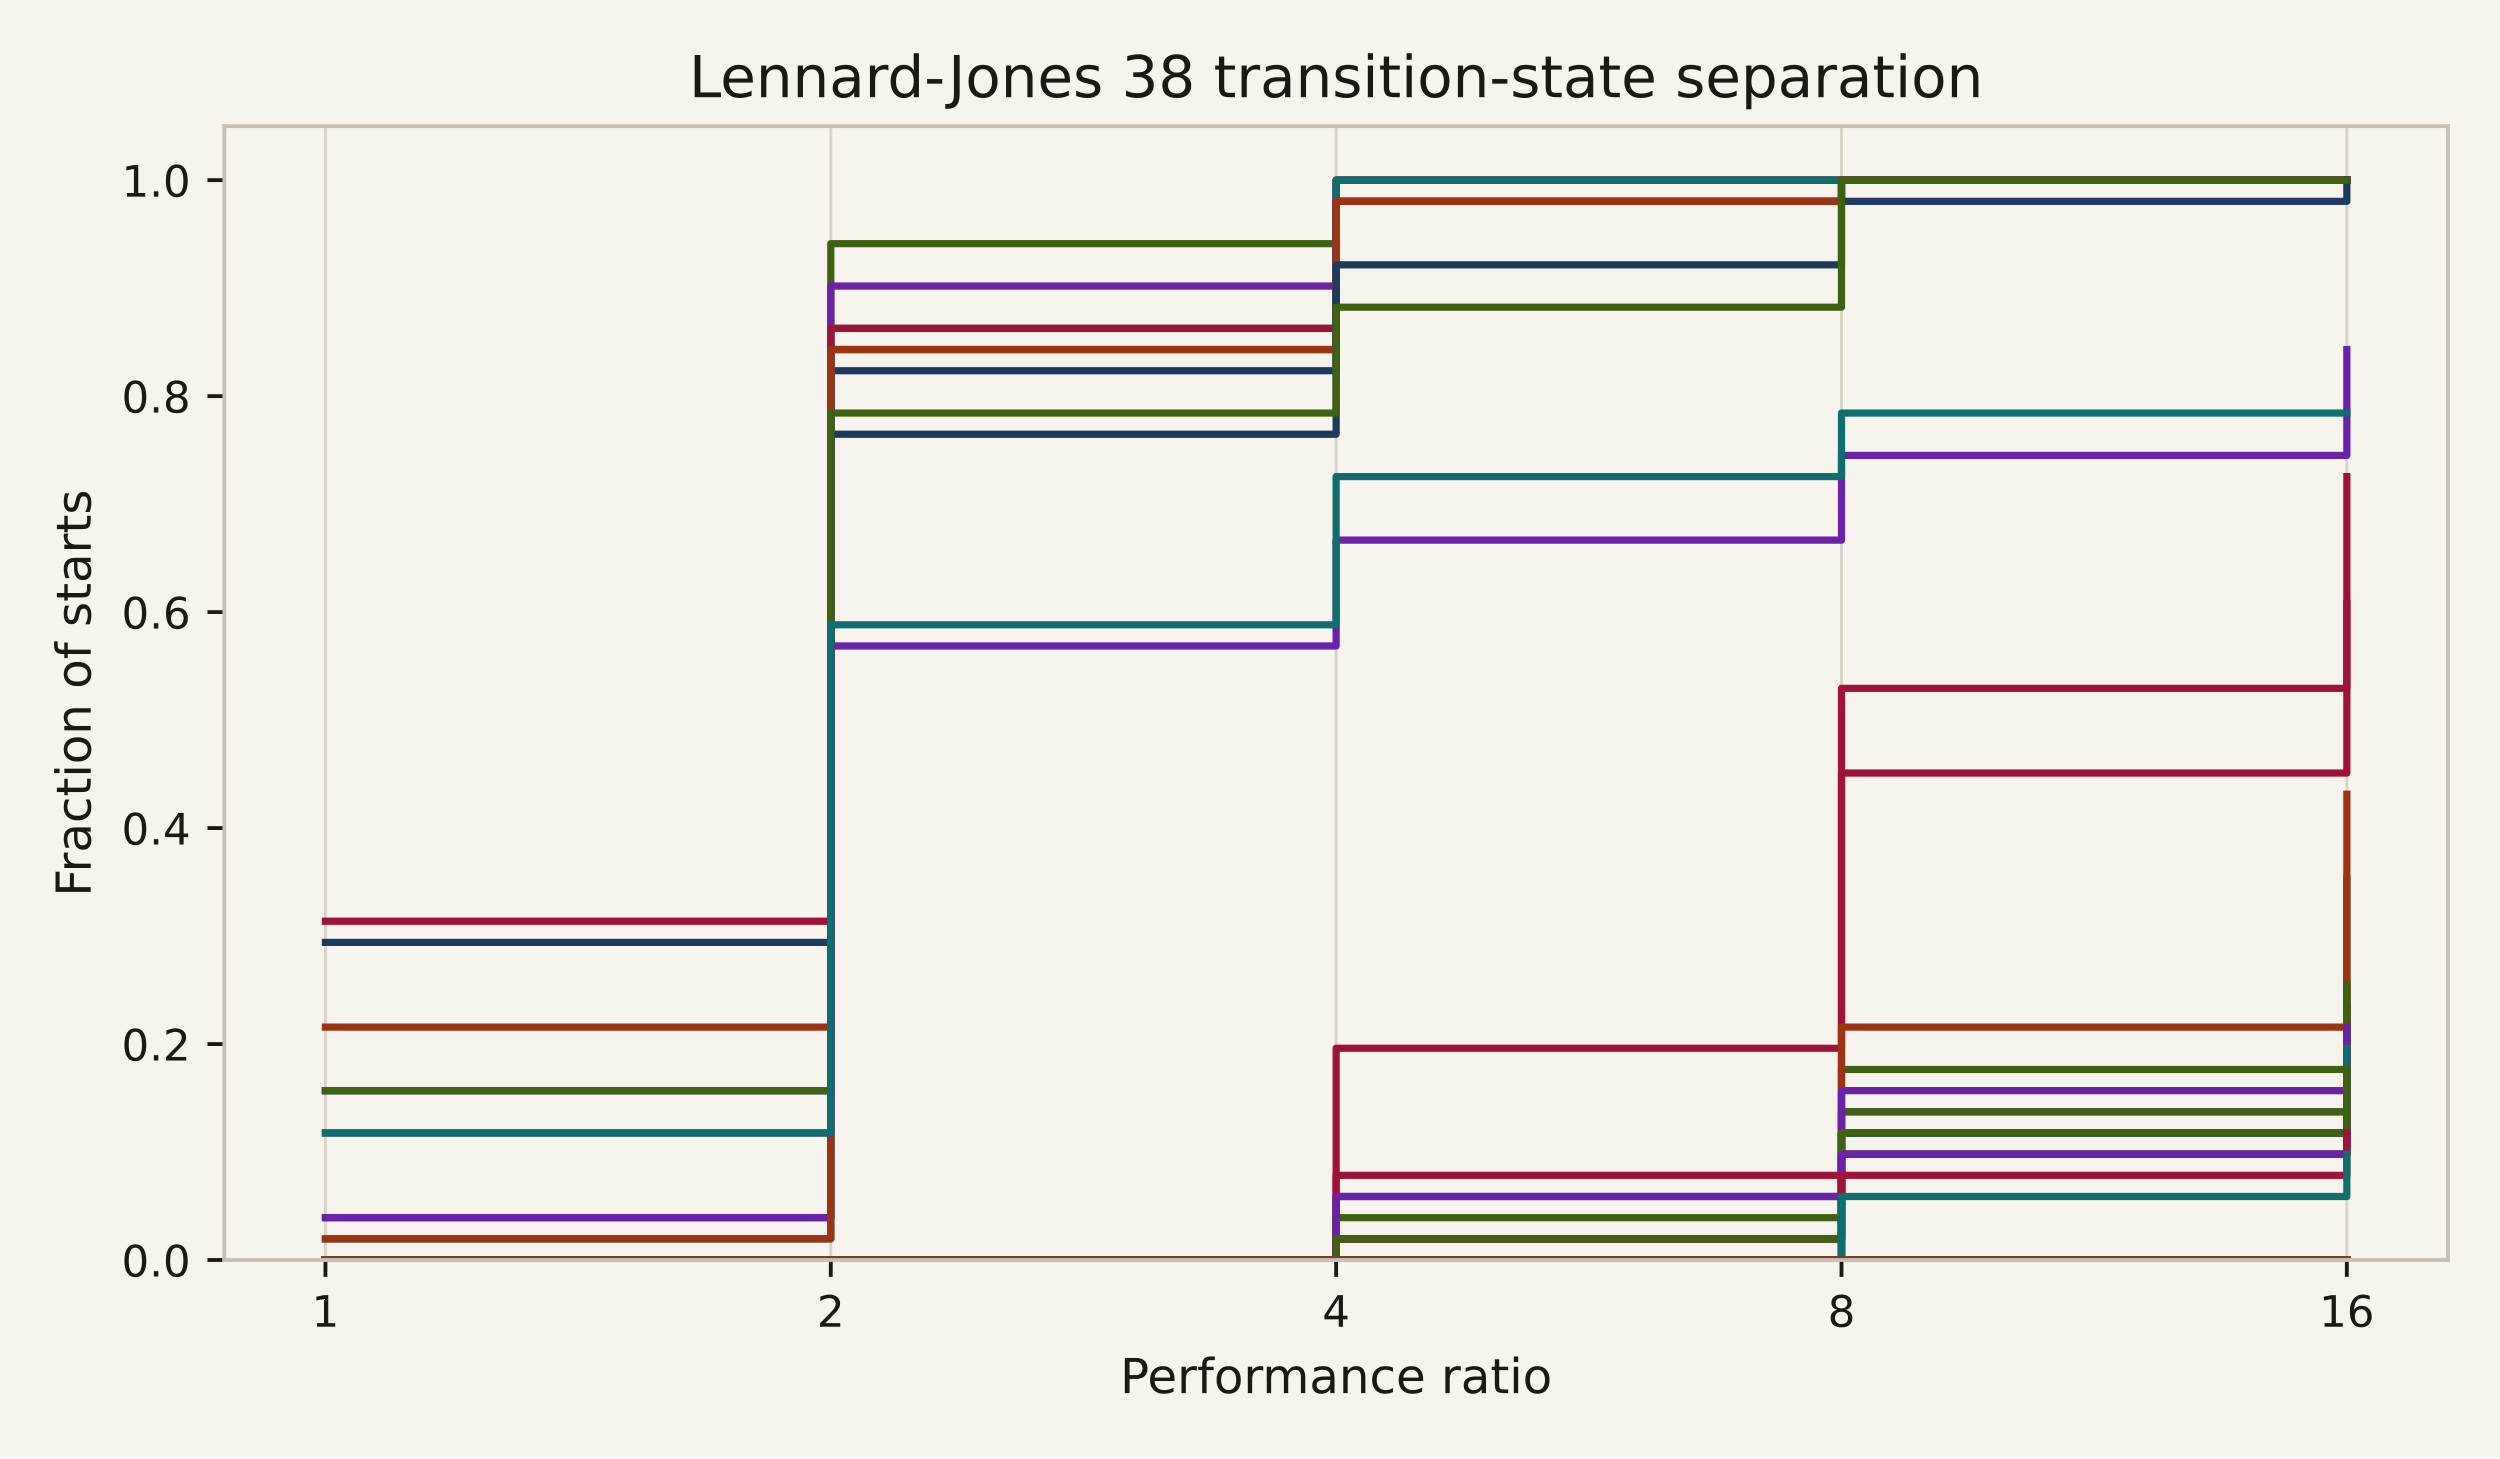
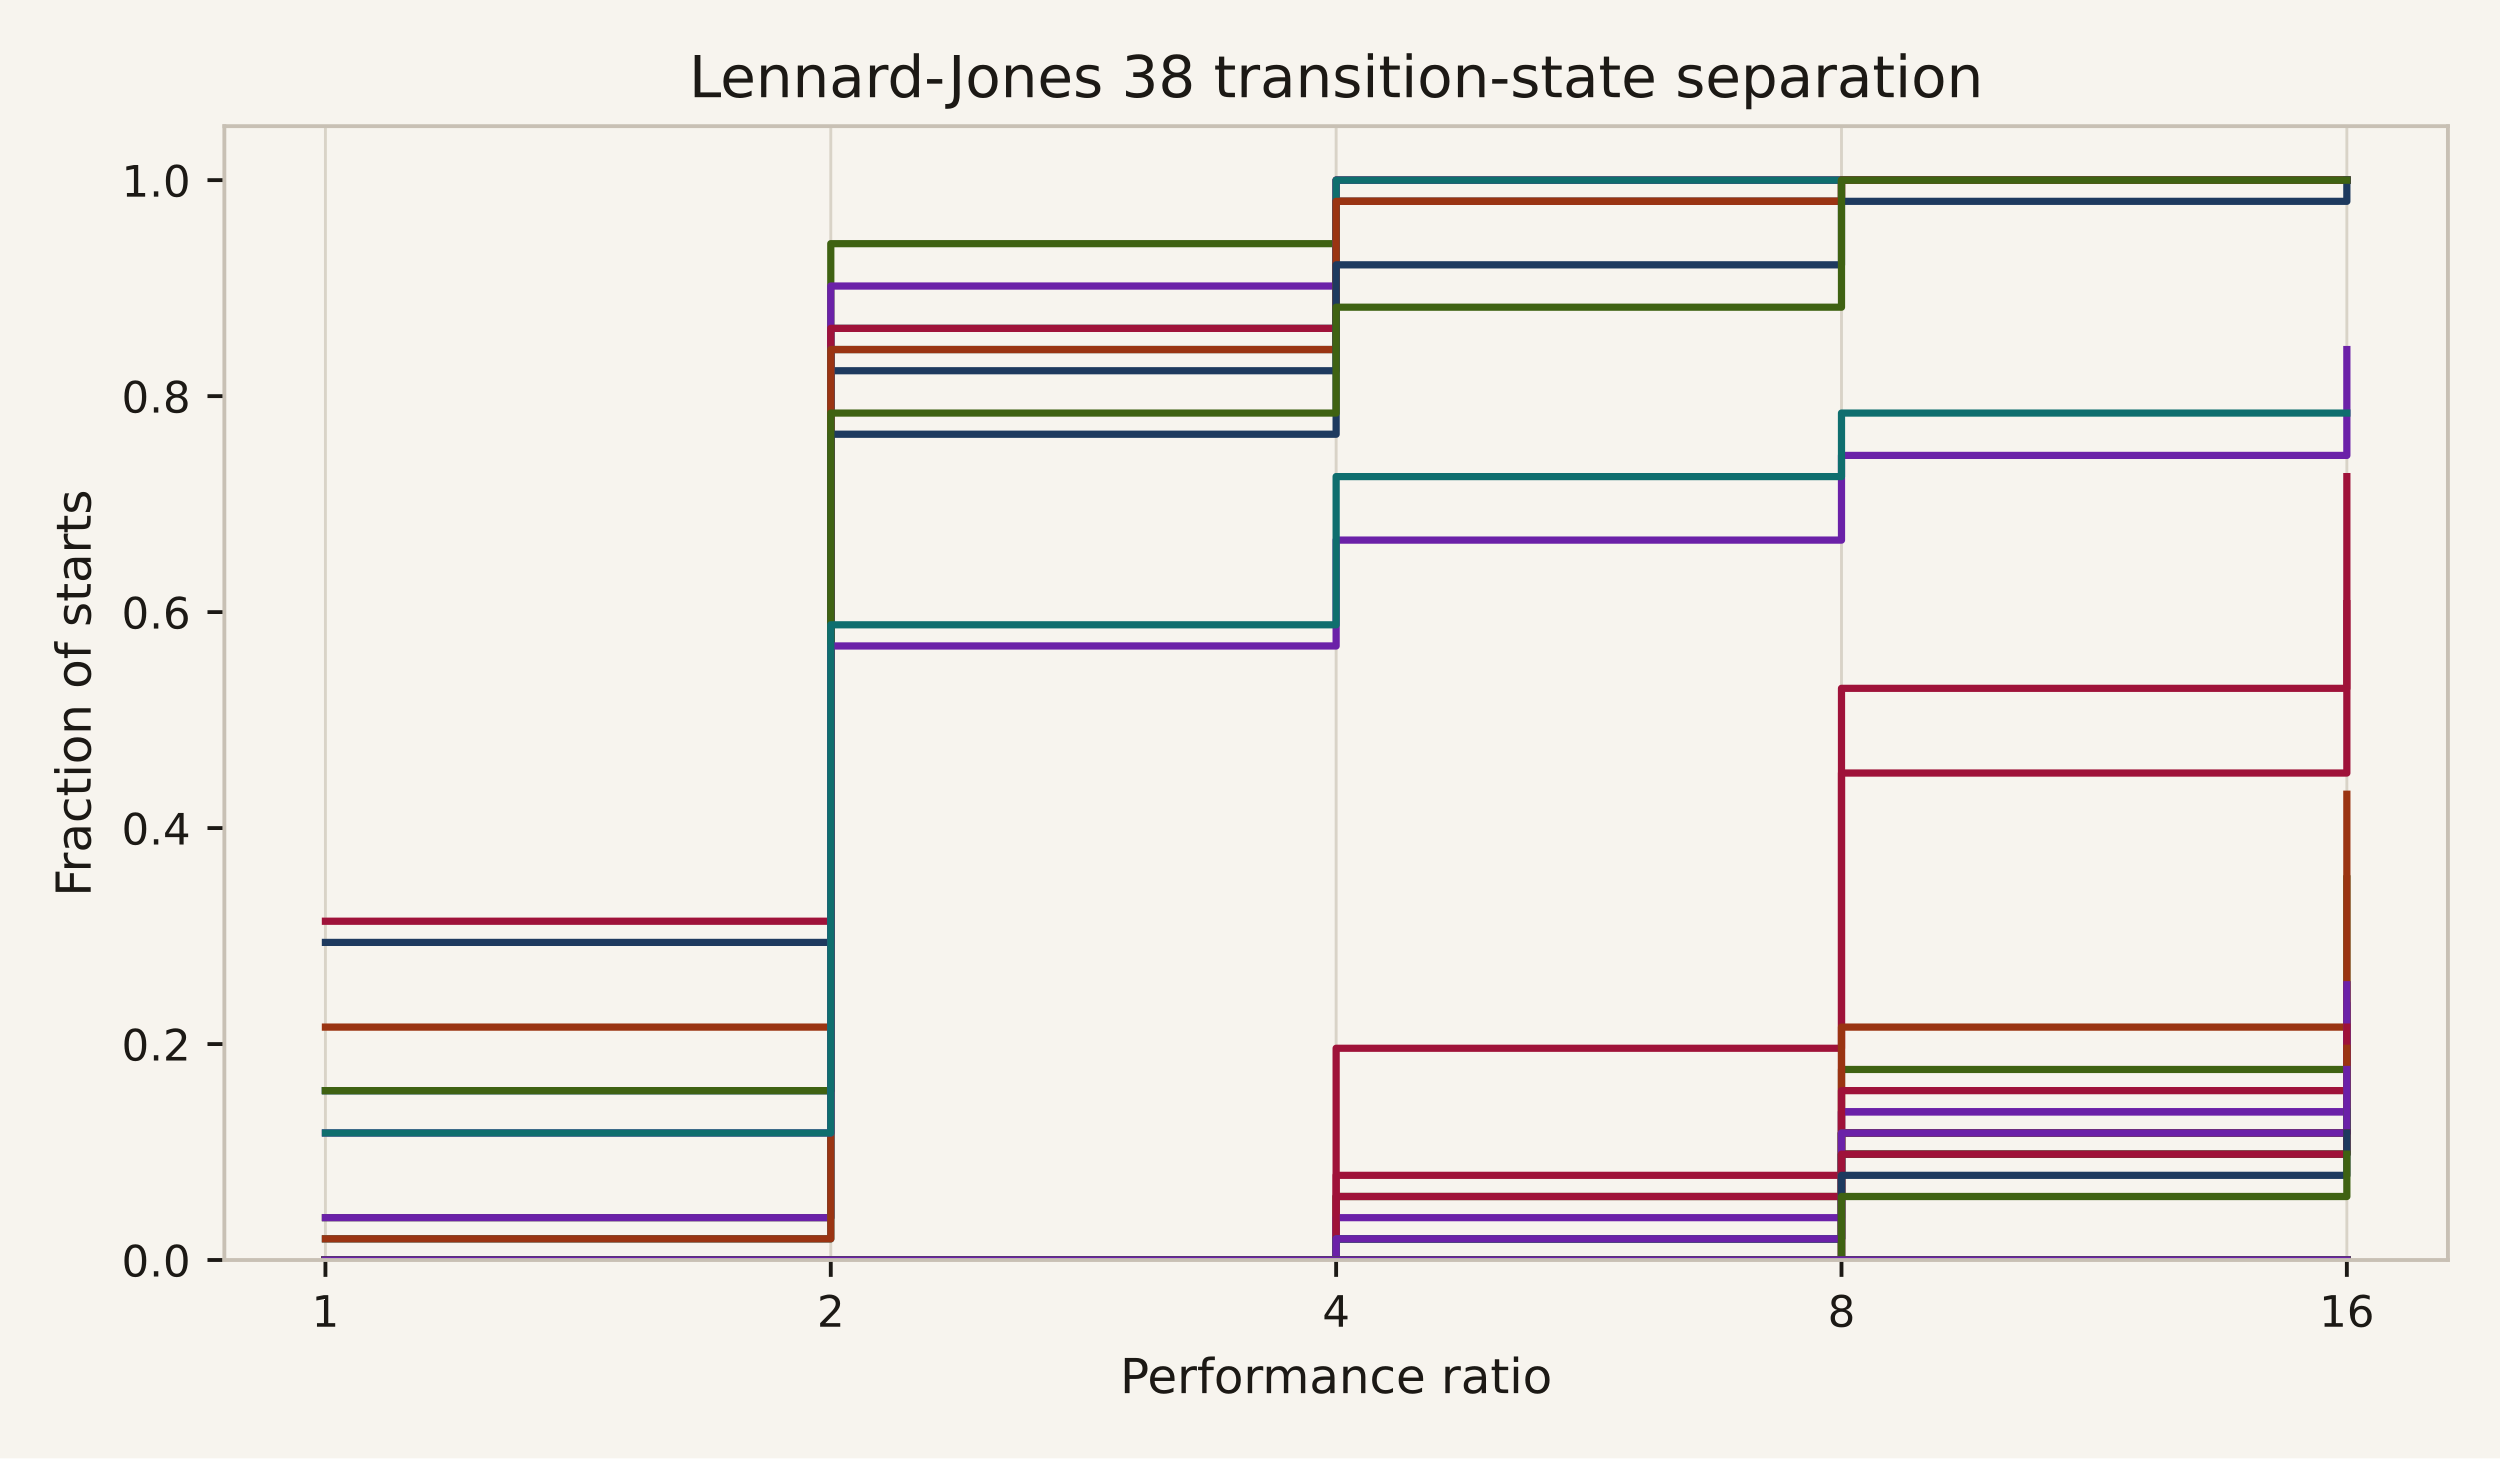
<svg xmlns="http://www.w3.org/2000/svg" xmlns:xlink="http://www.w3.org/1999/xlink" width="518.4pt" height="302.4pt" viewBox="0 0 518.4 302.4" version="1.1">
  <defs>
    <style type="text/css">*{stroke-linejoin: round; stroke-linecap: butt}</style>
  </defs>
  <g id="figure_1">
    <g id="patch_1">
      <path d="M 0 302.4  L 518.4 302.4  L 518.4 0  L 0 0  z " style="fill: #f7f4ee" />
    </g>
    <g id="axes_1">
      <g id="patch_2">
        <path d="M 46.522 261.278  L 507.6 261.278  L 507.6 26.16  L 46.522 26.16  z " style="fill: #f7f4ee" />
      </g>
      <g id="matplotlib.axis_1">
        <g id="xtick_1">
          <g id="line2d_1">
            <path d="M 67.48 261.278  L 67.48 26.16  " clip-path="url(#pdc0ee034fb)" style="fill: none; stroke: #d9d3c7; stroke-width: 0.6; stroke-linecap: square" />
          </g>
          <g id="line2d_2">
            <defs>
              <path id="m0617ce4a32" d="M 0 0  L 0 3.5  " style="stroke: #1c1915; stroke-width: 0.8" />
            </defs>
            <g>
              <use xlink:href="#m0617ce4a32" x="67.48" y="261.278" style="fill: #1c1915; stroke: #1c1915; stroke-width: 0.8" />
            </g>
          </g>
          <g id="text_1">
            <text style="font-size: 9px; font-family: 'DejaVu Sans', 'Bitstream Vera Sans', 'Computer Modern Sans Serif', 'Lucida Grande', 'Verdana', 'Geneva', 'Lucid', 'Arial', 'Helvetica', 'Avant Garde', sans-serif; text-anchor: middle; fill: #1c1915" x="67.48" y="275.116" transform="rotate(-0 67.48042 275.1155)">1</text>
          </g>
        </g>
        <g id="xtick_2">
          <g id="line2d_3">
            <path d="M 172.271 261.278  L 172.271 26.16  " clip-path="url(#pdc0ee034fb)" style="fill: none; stroke: #d9d3c7; stroke-width: 0.6; stroke-linecap: square" />
          </g>
          <g id="line2d_4">
            <g>
              <use xlink:href="#m0617ce4a32" x="172.271" y="261.278" style="fill: #1c1915; stroke: #1c1915; stroke-width: 0.8" />
            </g>
          </g>
          <g id="text_2">
            <text style="font-size: 9px; font-family: 'DejaVu Sans', 'Bitstream Vera Sans', 'Computer Modern Sans Serif', 'Lucida Grande', 'Verdana', 'Geneva', 'Lucid', 'Arial', 'Helvetica', 'Avant Garde', sans-serif; text-anchor: middle; fill: #1c1915" x="172.271" y="275.116" transform="rotate(-0 172.2708 275.1155)">2</text>
          </g>
        </g>
        <g id="xtick_3">
          <g id="line2d_5">
            <path d="M 277.061 261.278  L 277.061 26.16  " clip-path="url(#pdc0ee034fb)" style="fill: none; stroke: #d9d3c7; stroke-width: 0.6; stroke-linecap: square" />
          </g>
          <g id="line2d_6">
            <g>
              <use xlink:href="#m0617ce4a32" x="277.061" y="261.278" style="fill: #1c1915; stroke: #1c1915; stroke-width: 0.8" />
            </g>
          </g>
          <g id="text_3">
            <text style="font-size: 9px; font-family: 'DejaVu Sans', 'Bitstream Vera Sans', 'Computer Modern Sans Serif', 'Lucida Grande', 'Verdana', 'Geneva', 'Lucid', 'Arial', 'Helvetica', 'Avant Garde', sans-serif; text-anchor: middle; fill: #1c1915" x="277.061" y="275.116" transform="rotate(-0 277.0612 275.1155)">4</text>
          </g>
        </g>
        <g id="xtick_4">
          <g id="line2d_7">
            <path d="M 381.852 261.278  L 381.852 26.16  " clip-path="url(#pdc0ee034fb)" style="fill: none; stroke: #d9d3c7; stroke-width: 0.6; stroke-linecap: square" />
          </g>
          <g id="line2d_8">
            <g>
              <use xlink:href="#m0617ce4a32" x="381.852" y="261.278" style="fill: #1c1915; stroke: #1c1915; stroke-width: 0.8" />
            </g>
          </g>
          <g id="text_4">
            <text style="font-size: 9px; font-family: 'DejaVu Sans', 'Bitstream Vera Sans', 'Computer Modern Sans Serif', 'Lucida Grande', 'Verdana', 'Geneva', 'Lucid', 'Arial', 'Helvetica', 'Avant Garde', sans-serif; text-anchor: middle; fill: #1c1915" x="381.852" y="275.116" transform="rotate(-0 381.8515 275.1155)">8</text>
          </g>
        </g>
        <g id="xtick_5">
          <g id="line2d_9">
            <path d="M 486.642 261.278  L 486.642 26.16  " clip-path="url(#pdc0ee034fb)" style="fill: none; stroke: #d9d3c7; stroke-width: 0.6; stroke-linecap: square" />
          </g>
          <g id="line2d_10">
            <g>
              <use xlink:href="#m0617ce4a32" x="486.642" y="261.278" style="fill: #1c1915; stroke: #1c1915; stroke-width: 0.8" />
            </g>
          </g>
          <g id="text_5">
            <text style="font-size: 9px; font-family: 'DejaVu Sans', 'Bitstream Vera Sans', 'Computer Modern Sans Serif', 'Lucida Grande', 'Verdana', 'Geneva', 'Lucid', 'Arial', 'Helvetica', 'Avant Garde', sans-serif; text-anchor: middle; fill: #1c1915" x="486.642" y="275.116" transform="rotate(-0 486.6419 275.1155)">16</text>
          </g>
        </g>
        <g id="text_6">
          <text style="font-size: 10px; font-family: 'DejaVu Sans', 'Bitstream Vera Sans', 'Computer Modern Sans Serif', 'Lucida Grande', 'Verdana', 'Geneva', 'Lucid', 'Arial', 'Helvetica', 'Avant Garde', sans-serif; text-anchor: middle; fill: #1c1915" x="277.061" y="288.876" transform="rotate(-0 277.0612 288.8761)">Performance ratio</text>
        </g>
      </g>
      <g id="matplotlib.axis_2">
        <g id="ytick_1">
          <g id="line2d_11">
            <defs>
              <path id="m97dde00479" d="M 0 0  L -3.5 0  " style="stroke: #1c1915; stroke-width: 0.8" />
            </defs>
            <g>
              <use xlink:href="#m97dde00479" x="46.522" y="261.278" style="fill: #1c1915; stroke: #1c1915; stroke-width: 0.8" />
            </g>
          </g>
          <g id="text_7">
            <text style="font-size: 9px; font-family: 'DejaVu Sans', 'Bitstream Vera Sans', 'Computer Modern Sans Serif', 'Lucida Grande', 'Verdana', 'Geneva', 'Lucid', 'Arial', 'Helvetica', 'Avant Garde', sans-serif; text-anchor: end; fill: #1c1915" x="39.522" y="264.697" transform="rotate(-0 39.52234 264.6966)">0.0</text>
          </g>
        </g>
        <g id="ytick_2">
          <g id="line2d_12">
            <g>
              <use xlink:href="#m97dde00479" x="46.522" y="216.493" style="fill: #1c1915; stroke: #1c1915; stroke-width: 0.8" />
            </g>
          </g>
          <g id="text_8">
            <text style="font-size: 9px; font-family: 'DejaVu Sans', 'Bitstream Vera Sans', 'Computer Modern Sans Serif', 'Lucida Grande', 'Verdana', 'Geneva', 'Lucid', 'Arial', 'Helvetica', 'Avant Garde', sans-serif; text-anchor: end; fill: #1c1915" x="39.522" y="219.912" transform="rotate(-0 39.52234 219.9123)">0.2</text>
          </g>
        </g>
        <g id="ytick_3">
          <g id="line2d_13">
            <g>
              <use xlink:href="#m97dde00479" x="46.522" y="171.709" style="fill: #1c1915; stroke: #1c1915; stroke-width: 0.8" />
            </g>
          </g>
          <g id="text_9">
            <text style="font-size: 9px; font-family: 'DejaVu Sans', 'Bitstream Vera Sans', 'Computer Modern Sans Serif', 'Lucida Grande', 'Verdana', 'Geneva', 'Lucid', 'Arial', 'Helvetica', 'Avant Garde', sans-serif; text-anchor: end; fill: #1c1915" x="39.522" y="175.128" transform="rotate(-0 39.52234 175.128)">0.4</text>
          </g>
        </g>
        <g id="ytick_4">
          <g id="line2d_14">
            <g>
              <use xlink:href="#m97dde00479" x="46.522" y="126.925" style="fill: #1c1915; stroke: #1c1915; stroke-width: 0.8" />
            </g>
          </g>
          <g id="text_10">
            <text style="font-size: 9px; font-family: 'DejaVu Sans', 'Bitstream Vera Sans', 'Computer Modern Sans Serif', 'Lucida Grande', 'Verdana', 'Geneva', 'Lucid', 'Arial', 'Helvetica', 'Avant Garde', sans-serif; text-anchor: end; fill: #1c1915" x="39.522" y="130.344" transform="rotate(-0 39.52234 130.3437)">0.6</text>
          </g>
        </g>
        <g id="ytick_5">
          <g id="line2d_15">
            <g>
              <use xlink:href="#m97dde00479" x="46.522" y="82.14" style="fill: #1c1915; stroke: #1c1915; stroke-width: 0.8" />
            </g>
          </g>
          <g id="text_11">
            <text style="font-size: 9px; font-family: 'DejaVu Sans', 'Bitstream Vera Sans', 'Computer Modern Sans Serif', 'Lucida Grande', 'Verdana', 'Geneva', 'Lucid', 'Arial', 'Helvetica', 'Avant Garde', sans-serif; text-anchor: end; fill: #1c1915" x="39.522" y="85.559" transform="rotate(-0 39.52234 85.55934)">0.8</text>
          </g>
        </g>
        <g id="ytick_6">
          <g id="line2d_16">
            <g>
              <use xlink:href="#m97dde00479" x="46.522" y="37.356" style="fill: #1c1915; stroke: #1c1915; stroke-width: 0.8" />
            </g>
          </g>
          <g id="text_12">
            <text style="font-size: 9px; font-family: 'DejaVu Sans', 'Bitstream Vera Sans', 'Computer Modern Sans Serif', 'Lucida Grande', 'Verdana', 'Geneva', 'Lucid', 'Arial', 'Helvetica', 'Avant Garde', sans-serif; text-anchor: end; fill: #1c1915" x="39.522" y="40.775" transform="rotate(-0 39.52234 40.77502)">1.0</text>
          </g>
        </g>
        <g id="text_13">
          <text style="font-size: 10px; font-family: 'DejaVu Sans', 'Bitstream Vera Sans', 'Computer Modern Sans Serif', 'Lucida Grande', 'Verdana', 'Geneva', 'Lucid', 'Arial', 'Helvetica', 'Avant Garde', sans-serif; text-anchor: middle; fill: #1c1915" x="18.807" y="143.719" transform="rotate(-90 18.80719 143.7188)">Fraction of starts</text>
        </g>
      </g>
      <g id="line2d_17">
        <path d="M 67.48 226.153  L 172.271 226.153  L 172.271 68.09  L 277.061 68.09  L 277.061 37.356  L 381.852 37.356  L 381.852 37.356  L 486.642 37.356  L 486.642 37.356  " clip-path="url(#pdc0ee034fb)" style="fill: none; stroke: #0f6e6e; stroke-width: 1.5; stroke-linecap: square" />
      </g>
      <g id="line2d_18">
        <path d="M 67.48 212.981  L 172.271 212.981  L 172.271 72.481  L 277.061 72.481  L 277.061 37.356  L 381.852 37.356  L 381.852 37.356  L 486.642 37.356  L 486.642 37.356  " clip-path="url(#pdc0ee034fb)" style="fill: none; stroke: #9a3412; stroke-width: 1.5; stroke-linecap: square" />
      </g>
      <g id="line2d_19">
        <path d="M 67.48 195.418  L 172.271 195.418  L 172.271 76.872  L 277.061 76.872  L 277.061 41.747  L 381.852 41.747  L 381.852 37.356  L 486.642 37.356  L 486.642 37.356  " clip-path="url(#pdc0ee034fb)" style="fill: none; stroke: #1e3a5f; stroke-width: 1.5; stroke-linecap: square" />
      </g>
      <g id="line2d_20">
        <path d="M 67.48 252.496  L 172.271 252.496  L 172.271 50.528  L 277.061 50.528  L 277.061 41.747  L 381.852 41.747  L 381.852 37.356  L 486.642 37.356  L 486.642 37.356  " clip-path="url(#pdc0ee034fb)" style="fill: none; stroke: #3f6212; stroke-width: 1.5; stroke-linecap: square" />
      </g>
      <g id="line2d_21">
        <path d="M 67.48 252.496  L 172.271 252.496  L 172.271 59.309  L 277.061 59.309  L 277.061 37.356  L 381.852 37.356  L 381.852 37.356  L 486.642 37.356  L 486.642 37.356  " clip-path="url(#pdc0ee034fb)" style="fill: none; stroke: #6b21a8; stroke-width: 1.5; stroke-linecap: square" />
      </g>
      <g id="line2d_22">
        <path d="M 67.48 191.028  L 172.271 191.028  L 172.271 68.09  L 277.061 68.09  L 277.061 41.747  L 381.852 41.747  L 381.852 37.356  L 486.642 37.356  L 486.642 37.356  " clip-path="url(#pdc0ee034fb)" style="fill: none; stroke: #9f1239; stroke-width: 1.5; stroke-linecap: square" />
      </g>
      <g id="line2d_23">
        <path d="M 67.48 256.887  L 172.271 256.887  L 172.271 72.481  L 277.061 72.481  L 277.061 37.356  L 381.852 37.356  L 381.852 37.356  L 486.642 37.356  L 486.642 37.356  " clip-path="url(#pdc0ee034fb)" style="fill: none; stroke: #0f6e6e; stroke-width: 1.5; stroke-linecap: square" />
      </g>
      <g id="line2d_24">
        <path d="M 67.48 256.887  L 172.271 256.887  L 172.271 72.481  L 277.061 72.481  L 277.061 41.747  L 381.852 41.747  L 381.852 37.356  L 486.642 37.356  L 486.642 37.356  " clip-path="url(#pdc0ee034fb)" style="fill: none; stroke: #9a3412; stroke-width: 1.5; stroke-linecap: square" />
      </g>
      <g id="line2d_25">
        <path d="M 67.48 226.153  L 172.271 226.153  L 172.271 90.044  L 277.061 90.044  L 277.061 54.919  L 381.852 54.919  L 381.852 41.747  L 486.642 41.747  L 486.642 37.356  " clip-path="url(#pdc0ee034fb)" style="fill: none; stroke: #1e3a5f; stroke-width: 1.5; stroke-linecap: square" />
      </g>
      <g id="line2d_26">
        <path d="M 67.48 226.153  L 172.271 226.153  L 172.271 85.653  L 277.061 85.653  L 277.061 63.7  L 381.852 63.7  L 381.852 37.356  L 486.642 37.356  L 486.642 37.356  " clip-path="url(#pdc0ee034fb)" style="fill: none; stroke: #3f6212; stroke-width: 1.5; stroke-linecap: square" />
      </g>
      <g id="line2d_27">
        <path d="M 67.48 234.934  L 172.271 234.934  L 172.271 133.95  L 277.061 133.95  L 277.061 111.997  L 381.852 111.997  L 381.852 94.434  L 486.642 94.434  L 486.642 72.481  " clip-path="url(#pdc0ee034fb)" style="fill: none; stroke: #6b21a8; stroke-width: 1.5; stroke-linecap: square" />
      </g>
      <g id="line2d_28">
        <path d="M 67.48 261.278  L 172.271 261.278  L 172.271 261.278  L 277.061 261.278  L 277.061 217.371  L 381.852 217.371  L 381.852 142.731  L 486.642 142.731  L 486.642 98.825  " clip-path="url(#pdc0ee034fb)" style="fill: none; stroke: #9f1239; stroke-width: 1.5; stroke-linecap: square" />
      </g>
      <g id="line2d_29">
        <path d="M 67.48 261.278  L 172.271 261.278  L 172.271 261.278  L 277.061 261.278  L 277.061 261.278  L 381.852 261.278  L 381.852 261.278  L 486.642 261.278  L 486.642 261.278  " clip-path="url(#pdc0ee034fb)" style="fill: none; stroke: #0f6e6e; stroke-width: 1.5; stroke-linecap: square" />
      </g>
      <g id="line2d_30">
        <path d="M 67.48 261.278  L 172.271 261.278  L 172.271 261.278  L 277.061 261.278  L 277.061 256.887  L 381.852 256.887  L 381.852 234.934  L 486.642 234.934  L 486.642 204.2  " clip-path="url(#pdc0ee034fb)" style="fill: none; stroke: #9a3412; stroke-width: 1.5; stroke-linecap: square" />
      </g>
      <g id="line2d_31">
        <path d="M 67.48 261.278  L 172.271 261.278  L 172.271 261.278  L 277.061 261.278  L 277.061 256.887  L 381.852 256.887  L 381.852 234.934  L 486.642 234.934  L 486.642 208.59  " clip-path="url(#pdc0ee034fb)" style="fill: none; stroke: #1e3a5f; stroke-width: 1.5; stroke-linecap: square" />
      </g>
      <g id="line2d_32">
        <path d="M 67.48 261.278  L 172.271 261.278  L 172.271 261.278  L 277.061 261.278  L 277.061 248.106  L 381.852 248.106  L 381.852 221.762  L 486.642 221.762  L 486.642 182.247  " clip-path="url(#pdc0ee034fb)" style="fill: none; stroke: #3f6212; stroke-width: 1.5; stroke-linecap: square" />
      </g>
      <g id="line2d_33">
        <path d="M 67.48 261.278  L 172.271 261.278  L 172.271 261.278  L 277.061 261.278  L 277.061 256.887  L 381.852 256.887  L 381.852 230.543  L 486.642 230.543  L 486.642 208.59  " clip-path="url(#pdc0ee034fb)" style="fill: none; stroke: #6b21a8; stroke-width: 1.5; stroke-linecap: square" />
      </g>
      <g id="line2d_34">
        <path d="M 67.48 261.278  L 172.271 261.278  L 172.271 261.278  L 277.061 261.278  L 277.061 243.715  L 381.852 243.715  L 381.852 160.293  L 486.642 160.293  L 486.642 125.168  " clip-path="url(#pdc0ee034fb)" style="fill: none; stroke: #9f1239; stroke-width: 1.5; stroke-linecap: square" />
      </g>
      <g id="line2d_35">
        <path d="M 67.48 234.934  L 172.271 234.934  L 172.271 129.559  L 277.061 129.559  L 277.061 98.825  L 381.852 98.825  L 381.852 85.653  L 486.642 85.653  L 486.642 85.653  " clip-path="url(#pdc0ee034fb)" style="fill: none; stroke: #0f6e6e; stroke-width: 1.5; stroke-linecap: square" />
      </g>
      <g id="line2d_36">
        <path d="M 67.48 261.278  L 172.271 261.278  L 172.271 261.278  L 277.061 261.278  L 277.061 261.278  L 381.852 261.278  L 381.852 212.981  L 486.642 212.981  L 486.642 164.684  " clip-path="url(#pdc0ee034fb)" style="fill: none; stroke: #9a3412; stroke-width: 1.5; stroke-linecap: square" />
      </g>
      <g id="line2d_37">
        <path d="M 67.48 261.278  L 172.271 261.278  L 172.271 261.278  L 277.061 261.278  L 277.061 261.278  L 381.852 261.278  L 381.852 261.278  L 486.642 261.278  L 486.642 261.278  " clip-path="url(#pdc0ee034fb)" style="fill: none; stroke: #1e3a5f; stroke-width: 1.5; stroke-linecap: square" />
      </g>
      <g id="line2d_38">
-         <path d="M 67.48 261.278  L 172.271 261.278  L 172.271 261.278  L 277.061 261.278  L 277.061 252.496  L 381.852 252.496  L 381.852 230.543  L 486.642 230.543  L 486.642 204.2  " clip-path="url(#pdc0ee034fb)" style="fill: none; stroke: #3f6212; stroke-width: 1.5; stroke-linecap: square" />
+         <path d="M 67.48 261.278  L 172.271 261.278  L 172.271 261.278  L 277.061 261.278  L 277.061 256.887  L 381.852 256.887  L 381.852 234.934  L 486.642 234.934  L 486.642 217.371  " clip-path="url(#pdc0ee034fb)" style="fill: none; stroke: #3f6212; stroke-width: 1.5; stroke-linecap: square" />
      </g>
      <g id="line2d_39">
-         <path d="M 67.48 261.278  L 172.271 261.278  L 172.271 261.278  L 277.061 261.278  L 277.061 248.106  L 381.852 248.106  L 381.852 226.153  L 486.642 226.153  L 486.642 212.981  " clip-path="url(#pdc0ee034fb)" style="fill: none; stroke: #6b21a8; stroke-width: 1.5; stroke-linecap: square" />
+         <path d="M 67.48 261.278  L 172.271 261.278  L 172.271 261.278  L 277.061 261.278  L 277.061 252.496  L 381.852 252.496  L 381.852 230.543  L 486.642 230.543  L 486.642 204.2  " clip-path="url(#pdc0ee034fb)" style="fill: none; stroke: #6b21a8; stroke-width: 1.5; stroke-linecap: square" />
      </g>
      <g id="line2d_40">
-         <path d="M 67.48 261.278  L 172.271 261.278  L 172.271 261.278  L 277.061 261.278  L 277.061 256.887  L 381.852 256.887  L 381.852 234.934  L 486.642 234.934  L 486.642 221.762  " clip-path="url(#pdc0ee034fb)" style="fill: none; stroke: #9f1239; stroke-width: 1.5; stroke-linecap: square" />
+         <path d="M 67.48 261.278  L 172.271 261.278  L 172.271 261.278  L 277.061 261.278  L 277.061 248.106  L 381.852 248.106  L 381.852 226.153  L 486.642 226.153  L 486.642 212.981  " clip-path="url(#pdc0ee034fb)" style="fill: none; stroke: #9f1239; stroke-width: 1.5; stroke-linecap: square" />
      </g>
      <g id="line2d_41">
-         <path d="M 67.48 261.278  L 172.271 261.278  L 172.271 261.278  L 277.061 261.278  L 277.061 261.278  L 381.852 261.278  L 381.852 234.934  L 486.642 234.934  L 486.642 217.371  " clip-path="url(#pdc0ee034fb)" style="fill: none; stroke: #0f6e6e; stroke-width: 1.5; stroke-linecap: square" />
+         <path d="M 67.48 261.278  L 172.271 261.278  L 172.271 261.278  L 277.061 261.278  L 277.061 256.887  L 381.852 256.887  L 381.852 234.934  L 486.642 234.934  L 486.642 221.762  " clip-path="url(#pdc0ee034fb)" style="fill: none; stroke: #0f6e6e; stroke-width: 1.5; stroke-linecap: square" />
      </g>
      <g id="line2d_42">
-         <path d="M 67.48 261.278  L 172.271 261.278  L 172.271 261.278  L 277.061 261.278  L 277.061 261.278  L 381.852 261.278  L 381.852 239.325  L 486.642 239.325  L 486.642 230.543  " clip-path="url(#pdc0ee034fb)" style="fill: none; stroke: #9a3412; stroke-width: 1.5; stroke-linecap: square" />
+         <path d="M 67.48 261.278  L 172.271 261.278  L 172.271 261.278  L 277.061 261.278  L 277.061 261.278  L 381.852 261.278  L 381.852 234.934  L 486.642 234.934  L 486.642 217.371  " clip-path="url(#pdc0ee034fb)" style="fill: none; stroke: #9a3412; stroke-width: 1.5; stroke-linecap: square" />
      </g>
      <g id="line2d_43">
        <path d="M 67.48 261.278  L 172.271 261.278  L 172.271 261.278  L 277.061 261.278  L 277.061 261.278  L 381.852 261.278  L 381.852 239.325  L 486.642 239.325  L 486.642 230.543  " clip-path="url(#pdc0ee034fb)" style="fill: none; stroke: #1e3a5f; stroke-width: 1.5; stroke-linecap: square" />
      </g>
      <g id="line2d_44">
-         <path d="M 67.48 261.278  L 172.271 261.278  L 172.271 261.278  L 277.061 261.278  L 277.061 256.887  L 381.852 256.887  L 381.852 234.934  L 486.642 234.934  L 486.642 221.762  " clip-path="url(#pdc0ee034fb)" style="fill: none; stroke: #3f6212; stroke-width: 1.5; stroke-linecap: square" />
+         <path d="M 67.48 261.278  L 172.271 261.278  L 172.271 261.278  L 277.061 261.278  L 277.061 261.278  L 381.852 261.278  L 381.852 239.325  L 486.642 239.325  L 486.642 230.543  " clip-path="url(#pdc0ee034fb)" style="fill: none; stroke: #3f6212; stroke-width: 1.5; stroke-linecap: square" />
      </g>
      <g id="line2d_45">
-         <path d="M 67.48 261.278  L 172.271 261.278  L 172.271 261.278  L 277.061 261.278  L 277.061 261.278  L 381.852 261.278  L 381.852 239.325  L 486.642 239.325  L 486.642 234.934  " clip-path="url(#pdc0ee034fb)" style="fill: none; stroke: #6b21a8; stroke-width: 1.5; stroke-linecap: square" />
+         <path d="M 67.48 261.278  L 172.271 261.278  L 172.271 261.278  L 277.061 261.278  L 277.061 256.887  L 381.852 256.887  L 381.852 234.934  L 486.642 234.934  L 486.642 221.762  " clip-path="url(#pdc0ee034fb)" style="fill: none; stroke: #6b21a8; stroke-width: 1.5; stroke-linecap: square" />
      </g>
      <g id="line2d_46">
-         <path d="M 67.48 261.278  L 172.271 261.278  L 172.271 261.278  L 277.061 261.278  L 277.061 261.278  L 381.852 261.278  L 381.852 243.715  L 486.642 243.715  L 486.642 234.934  " clip-path="url(#pdc0ee034fb)" style="fill: none; stroke: #9f1239; stroke-width: 1.5; stroke-linecap: square" />
+         <path d="M 67.48 261.278  L 172.271 261.278  L 172.271 261.278  L 277.061 261.278  L 277.061 261.278  L 381.852 261.278  L 381.852 239.325  L 486.642 239.325  L 486.642 234.934  " clip-path="url(#pdc0ee034fb)" style="fill: none; stroke: #9f1239; stroke-width: 1.5; stroke-linecap: square" />
      </g>
      <g id="line2d_47">
-         <path d="M 67.48 261.278  L 172.271 261.278  L 172.271 261.278  L 277.061 261.278  L 277.061 261.278  L 381.852 261.278  L 381.852 248.106  L 486.642 248.106  L 486.642 239.325  " clip-path="url(#pdc0ee034fb)" style="fill: none; stroke: #0f6e6e; stroke-width: 1.5; stroke-linecap: square" />
+         <path d="M 67.48 261.278  L 172.271 261.278  L 172.271 261.278  L 277.061 261.278  L 277.061 261.278  L 381.852 261.278  L 381.852 261.278  L 486.642 261.278  L 486.642 261.278  " clip-path="url(#pdc0ee034fb)" style="fill: none; stroke: #0f6e6e; stroke-width: 1.5; stroke-linecap: square" />
      </g>
      <g id="line2d_48">
        <path d="M 67.48 261.278  L 172.271 261.278  L 172.271 261.278  L 277.061 261.278  L 277.061 261.278  L 381.852 261.278  L 381.852 261.278  L 486.642 261.278  L 486.642 261.278  " clip-path="url(#pdc0ee034fb)" style="fill: none; stroke: #9a3412; stroke-width: 1.5; stroke-linecap: square" />
      </g>
      <g id="line2d_49">
-         <path d="M 67.48 261.278  L 172.271 261.278  L 172.271 261.278  L 277.061 261.278  L 277.061 261.278  L 381.852 261.278  L 381.852 261.278  L 486.642 261.278  L 486.642 261.278  " clip-path="url(#pdc0ee034fb)" style="fill: none; stroke: #1e3a5f; stroke-width: 1.5; stroke-linecap: square" />
+         <path d="M 67.48 261.278  L 172.271 261.278  L 172.271 261.278  L 277.061 261.278  L 277.061 261.278  L 381.852 261.278  L 381.852 243.715  L 486.642 243.715  L 486.642 234.934  " clip-path="url(#pdc0ee034fb)" style="fill: none; stroke: #1e3a5f; stroke-width: 1.5; stroke-linecap: square" />
      </g>
      <g id="line2d_50">
-         <path d="M 67.48 261.278  L 172.271 261.278  L 172.271 261.278  L 277.061 261.278  L 277.061 261.278  L 381.852 261.278  L 381.852 261.278  L 486.642 261.278  L 486.642 261.278  " clip-path="url(#pdc0ee034fb)" style="fill: none; stroke: #3f6212; stroke-width: 1.5; stroke-linecap: square" />
+         <path d="M 67.48 261.278  L 172.271 261.278  L 172.271 261.278  L 277.061 261.278  L 277.061 261.278  L 381.852 261.278  L 381.852 248.106  L 486.642 248.106  L 486.642 239.325  " clip-path="url(#pdc0ee034fb)" style="fill: none; stroke: #3f6212; stroke-width: 1.5; stroke-linecap: square" />
      </g>
      <g id="line2d_51">
        <path d="M 67.48 261.278  L 172.271 261.278  L 172.271 261.278  L 277.061 261.278  L 277.061 261.278  L 381.852 261.278  L 381.852 261.278  L 486.642 261.278  L 486.642 261.278  " clip-path="url(#pdc0ee034fb)" style="fill: none; stroke: #6b21a8; stroke-width: 1.5; stroke-linecap: square" />
      </g>
      <g id="line2d_52">
        <path d="M 67.48 261.278  L 172.271 261.278  L 172.271 261.278  L 277.061 261.278  L 277.061 261.278  L 381.852 261.278  L 381.852 261.278  L 486.642 261.278  L 486.642 261.278  " clip-path="url(#pdc0ee034fb)" style="fill: none; stroke: #9f1239; stroke-width: 1.5; stroke-linecap: square" />
      </g>
      <g id="line2d_53">
        <path d="M 67.48 261.278  L 172.271 261.278  L 172.271 261.278  L 277.061 261.278  L 277.061 261.278  L 381.852 261.278  L 381.852 261.278  L 486.642 261.278  L 486.642 261.278  " clip-path="url(#pdc0ee034fb)" style="fill: none; stroke: #0f6e6e; stroke-width: 1.5; stroke-linecap: square" />
      </g>
      <g id="line2d_54">
        <path d="M 67.48 261.278  L 172.271 261.278  L 172.271 261.278  L 277.061 261.278  L 277.061 261.278  L 381.852 261.278  L 381.852 261.278  L 486.642 261.278  L 486.642 261.278  " clip-path="url(#pdc0ee034fb)" style="fill: none; stroke: #9a3412; stroke-width: 1.5; stroke-linecap: square" />
+       </g>
+       <g id="line2d_55">
+         <path d="M 67.48 261.278  L 172.271 261.278  L 172.271 261.278  L 277.061 261.278  L 277.061 261.278  L 381.852 261.278  L 381.852 261.278  L 486.642 261.278  L 486.642 261.278  " clip-path="url(#pdc0ee034fb)" style="fill: none; stroke: #1e3a5f; stroke-width: 1.5; stroke-linecap: square" />
+       </g>
+       <g id="line2d_56">
+         <path d="M 67.48 261.278  L 172.271 261.278  L 172.271 261.278  L 277.061 261.278  L 277.061 261.278  L 381.852 261.278  L 381.852 261.278  L 486.642 261.278  L 486.642 261.278  " clip-path="url(#pdc0ee034fb)" style="fill: none; stroke: #3f6212; stroke-width: 1.5; stroke-linecap: square" />
+       </g>
+       <g id="line2d_57">
+         <path d="M 67.48 261.278  L 172.271 261.278  L 172.271 261.278  L 277.061 261.278  L 277.061 261.278  L 381.852 261.278  L 381.852 261.278  L 486.642 261.278  L 486.642 261.278  " clip-path="url(#pdc0ee034fb)" style="fill: none; stroke: #6b21a8; stroke-width: 1.5; stroke-linecap: square" />
      </g>
      <g id="patch_3">
        <path d="M 46.522 261.278  L 46.522 26.16  " style="fill: none; stroke: #c8c0b4; stroke-width: 0.8; stroke-linejoin: miter; stroke-linecap: square" />
      </g>
      <g id="patch_4">
        <path d="M 507.6 261.278  L 507.6 26.16  " style="fill: none; stroke: #c8c0b4; stroke-width: 0.8; stroke-linejoin: miter; stroke-linecap: square" />
      </g>
      <g id="patch_5">
        <path d="M 46.522 261.278  L 507.6 261.278  " style="fill: none; stroke: #c8c0b4; stroke-width: 0.8; stroke-linejoin: miter; stroke-linecap: square" />
      </g>
      <g id="patch_6">
        <path d="M 46.522 26.16  L 507.6 26.16  " style="fill: none; stroke: #c8c0b4; stroke-width: 0.8; stroke-linejoin: miter; stroke-linecap: square" />
      </g>
      <g id="text_14">
        <text style="font-size: 12px; font-family: 'DejaVu Sans', 'Bitstream Vera Sans', 'Computer Modern Sans Serif', 'Lucida Grande', 'Verdana', 'Geneva', 'Lucid', 'Arial', 'Helvetica', 'Avant Garde', sans-serif; text-anchor: middle; fill: #1c1915" x="277.061" y="20.16" transform="rotate(-0 277.0612 20.16)">Lennard-Jones 38 transition-state separation</text>
      </g>
    </g>
  </g>
  <defs>
    <clipPath id="pdc0ee034fb">
      <rect x="46.522" y="26.16" width="461.078" height="235.118" />
    </clipPath>
  </defs>
</svg>
